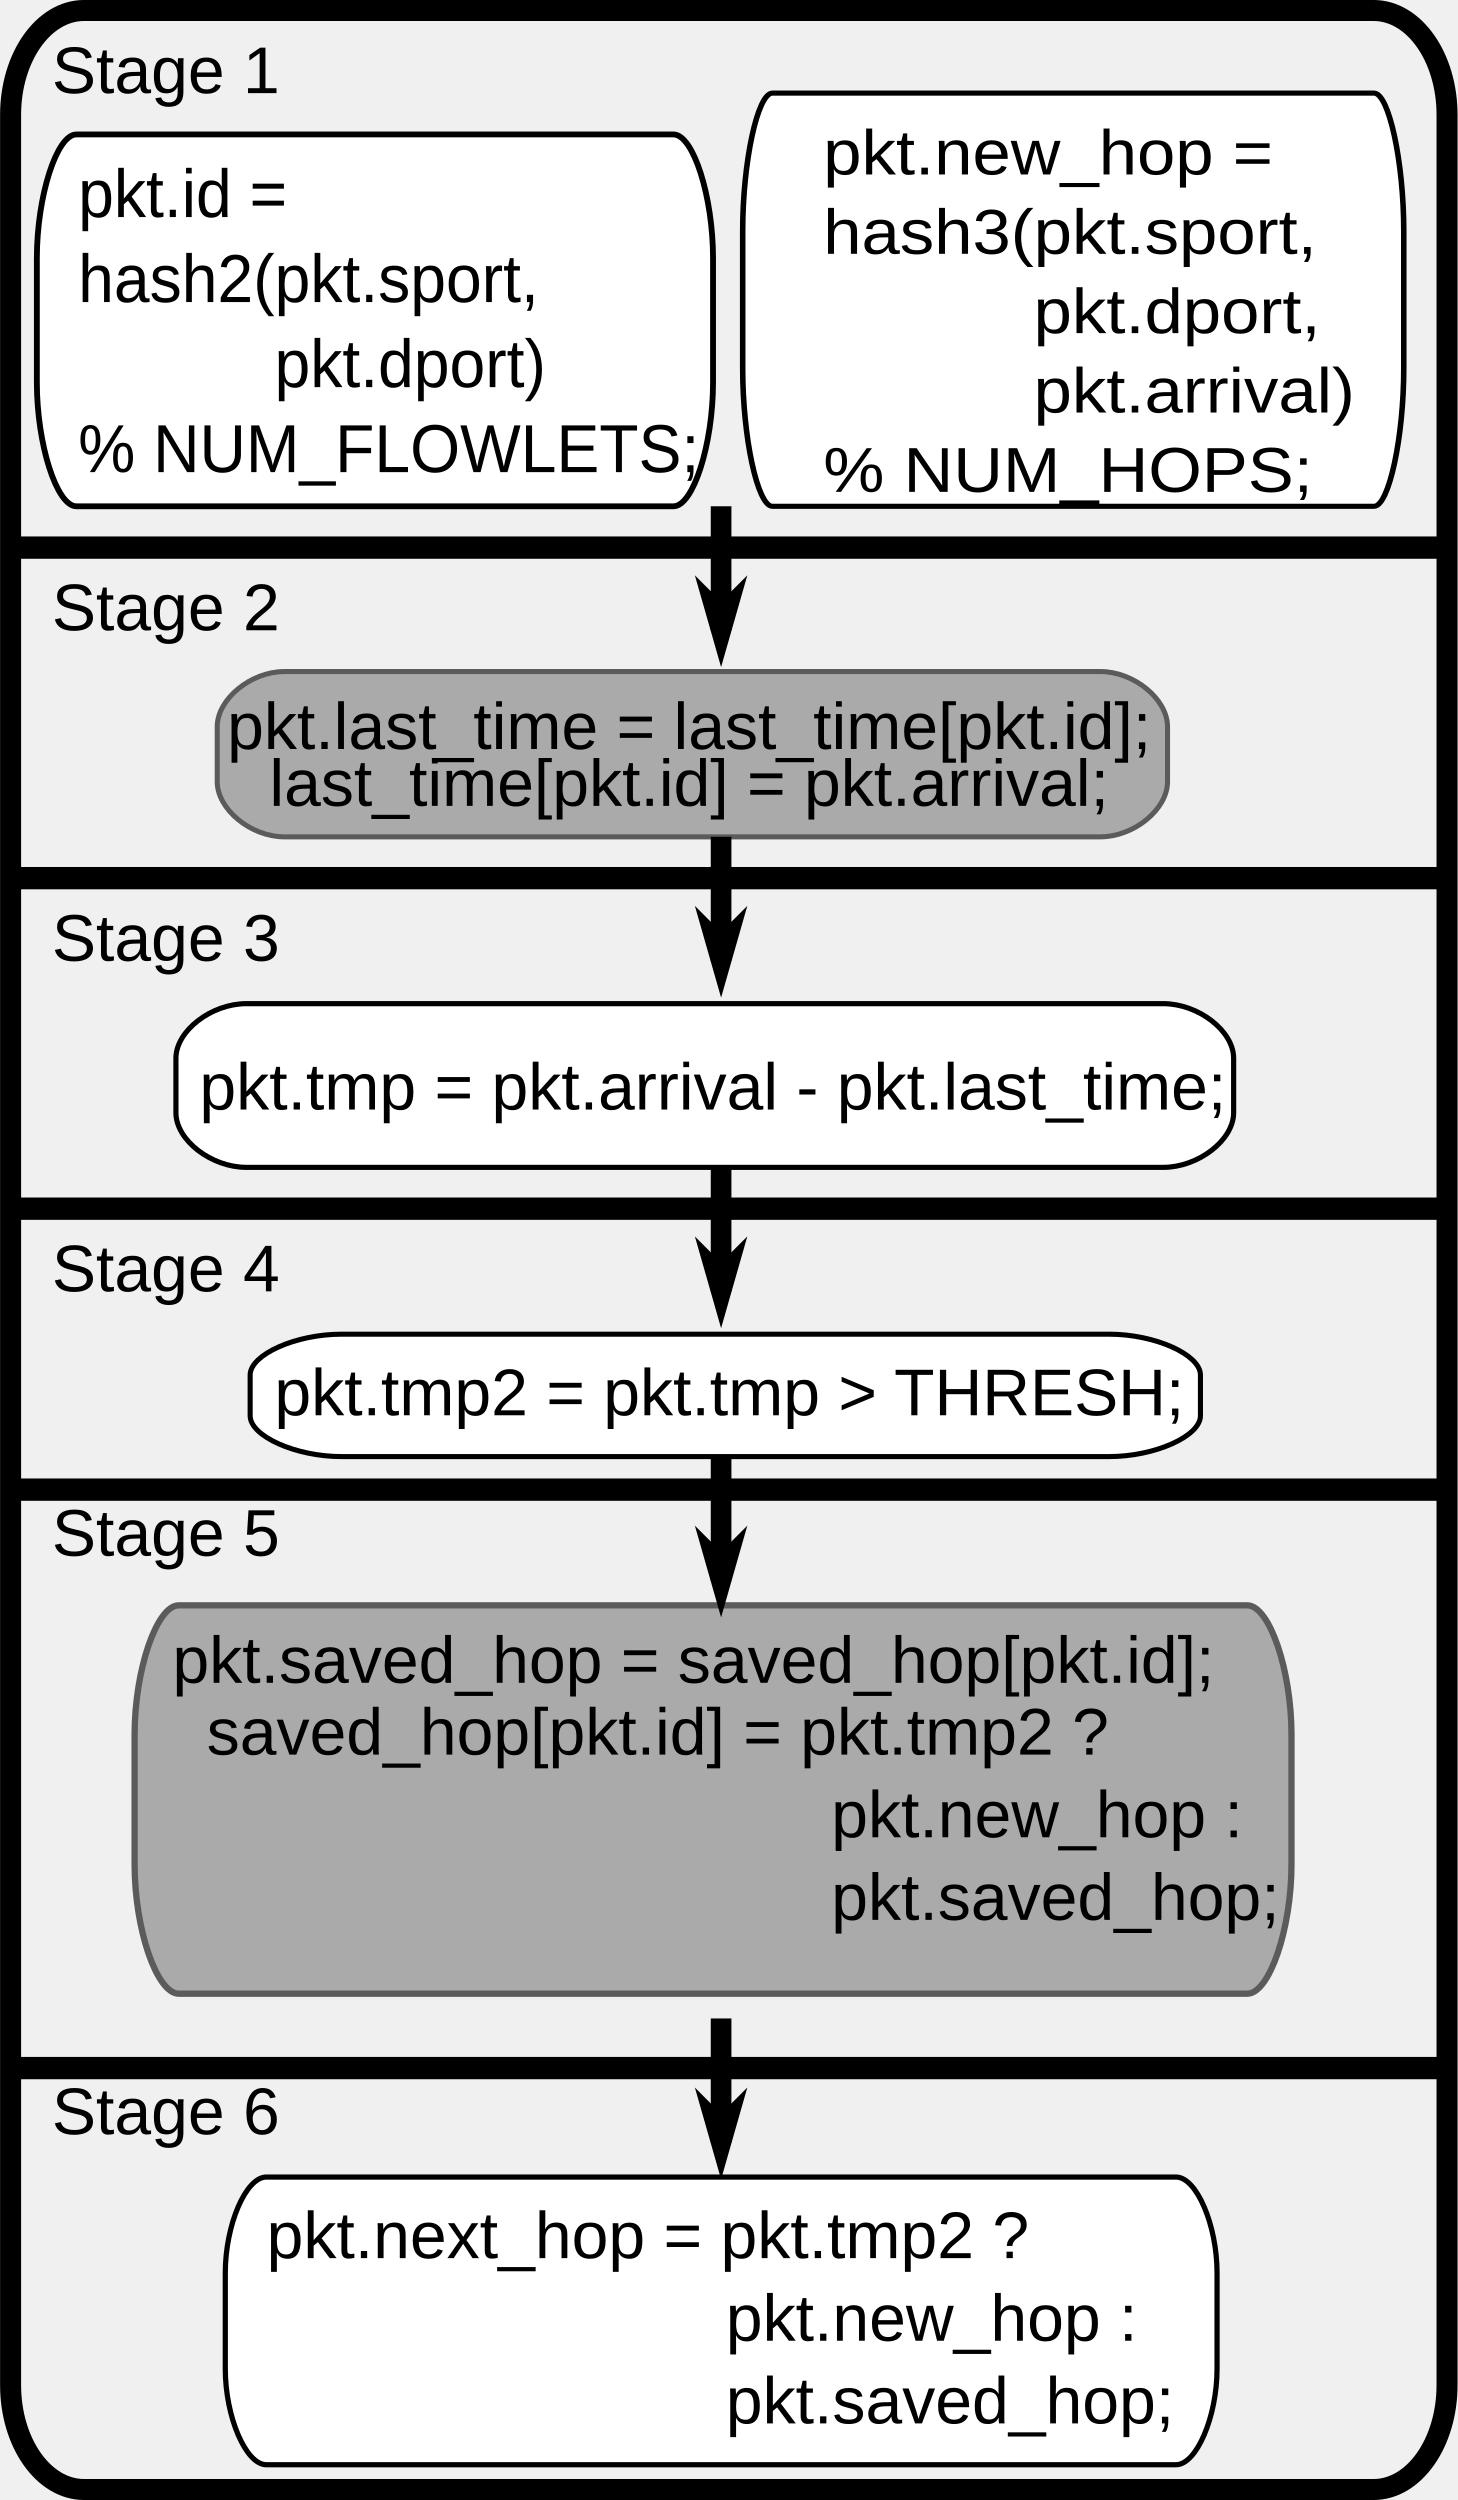
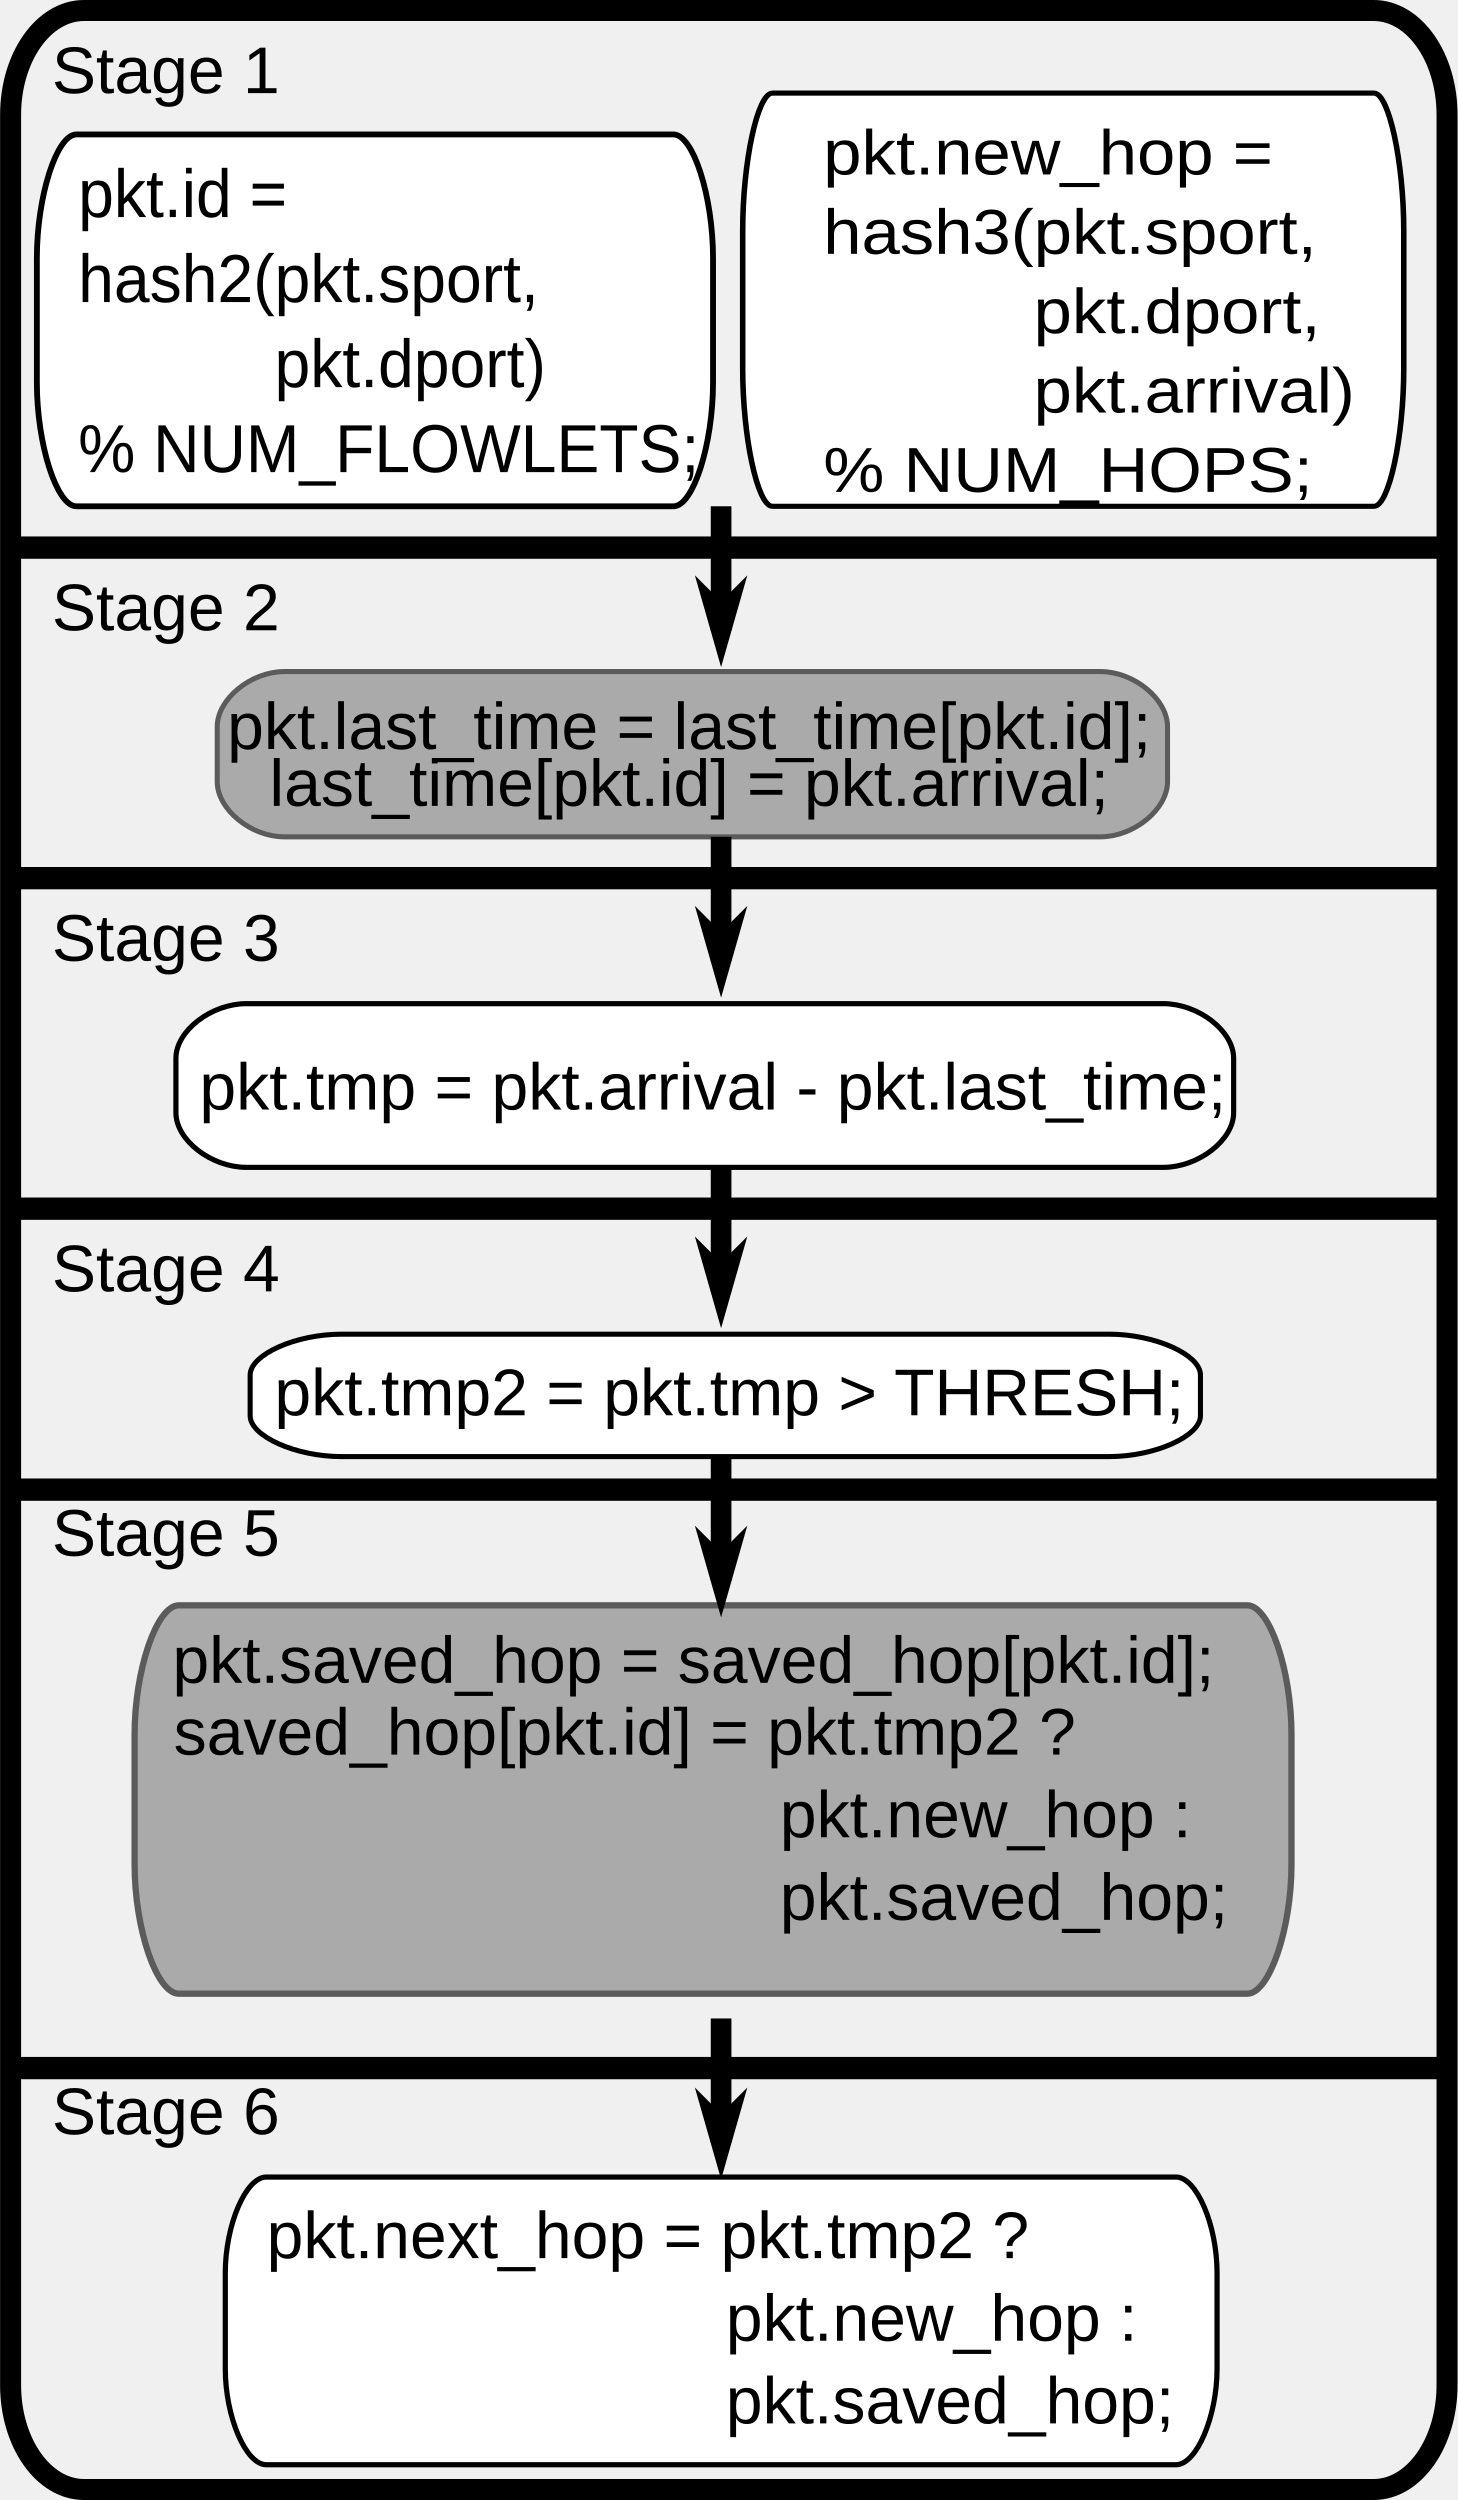
<svg xmlns="http://www.w3.org/2000/svg" width="352.773" height="605.078" viewBox="0 0 282.012 484.062" id="svg2" version="1.1">
  <defs id="defs162">
    <marker orient="auto" refY="0" refX="0" id="Arrow1Send" style="overflow:visible">
      <path id="path4272" d="M 0,0 5,-5 -12.5,0 5,5 0,0 z" style="fill-rule:evenodd;stroke:#000000;stroke-width:1pt" transform="matrix(-0.2,0,0,-0.2,-1.2,0)" />
    </marker>
    <marker orient="auto" refY="0" refX="0" id="Arrow1Lend" style="overflow:visible">
      <path id="path4260" d="M 0,0 5,-5 -12.5,0 5,5 0,0 z" style="fill-rule:evenodd;stroke:#000000;stroke-width:1pt" transform="matrix(-0.8,0,0,-0.8,-10,0)" />
    </marker>
    <marker orient="auto" refY="0" refX="0" id="Arrow1Send-4" style="overflow:visible">
      <path id="path4272-5" d="M 0,0 5,-5 -12.5,0 5,5 0,0 z" style="fill-rule:evenodd;stroke:#000000;stroke-width:1pt" transform="matrix(-0.2,0,0,-0.2,-1.2,0)" />
    </marker>
    <marker orient="auto" refY="0" refX="0" id="Arrow1Send-2" style="overflow:visible">
      <path id="path4272-6" d="M 0,0 5,-5 -12.5,0 5,5 0,0 z" style="fill-rule:evenodd;stroke:#000000;stroke-width:1pt" transform="matrix(-0.2,0,0,-0.2,-1.2,0)" />
    </marker>
    <marker orient="auto" refY="0" refX="0" id="marker5471" style="overflow:visible">
      <path id="path5473" d="M 0,0 5,-5 -12.5,0 5,5 0,0 z" style="fill-rule:evenodd;stroke:#000000;stroke-width:1pt" transform="matrix(-0.2,0,0,-0.2,-1.2,0)" />
    </marker>
    <marker orient="auto" refY="0" refX="0" id="Arrow1Send-41" style="overflow:visible">
      <path id="path4272-68" d="M 0,0 5,-5 -12.5,0 5,5 0,0 z" style="fill-rule:evenodd;stroke:#000000;stroke-width:1pt" transform="matrix(-0.2,0,0,-0.2,-1.2,0)" />
    </marker>
    <marker orient="auto" refY="0" refX="0" id="Arrow1Send-1" style="overflow:visible">
      <path id="path4272-4" d="M 0,0 5,-5 -12.5,0 5,5 0,0 z" style="fill-rule:evenodd;stroke:#000000;stroke-width:1pt" transform="matrix(-0.2,0,0,-0.2,-1.2,0)" />
    </marker>
    <marker orient="auto" refY="0" refX="0" id="Arrow1Send-0" style="overflow:visible">
      <path id="path4272-0" d="M 0,0 5,-5 -12.5,0 5,5 0,0 z" style="fill-rule:evenodd;stroke:#000000;stroke-width:1pt" transform="matrix(-0.2,0,0,-0.2,-1.2,0)" />
    </marker>
  </defs>
  <g id="graph0" class="graph" transform="translate(-249.964,422.0312)">
    <g id="node2" class="node" transform="translate(27.62224,-3.200009)">
      <path d="m 463.74,-108 c 0,0 -206.879,0 -206.879,0 -4.28,0 -8.561,12.533 -8.561,25.067 0,0 0,25.067 0,25.067 0,12.533 4.28,25.067 8.561,25.067 0,0 206.879,0 206.879,0 4.28,0 8.561,-12.533 8.561,-25.067 0,0 0,-25.067 0,-25.067 C 472.301,-95.467 468.021,-108 463.74,-108" id="path19" style="fill:#808080;stroke:#000000;stroke-width:1.221;opacity:0.621" />
      <text x="356.5" y="-93" font-size="10.00" id="text21" style="font-size:10px;text-anchor:middle;font-family:'Times,serif'">
        <tspan style="font-size:12.8px;font-style:normal;font-variant:normal;font-weight:normal;font-stretch:normal;font-family:Arial;-inkscape-font-specification:Arial" id="tspan3096">pkt.saved_hop = saved_hop[pkt.id];</tspan>
      </text>
      <text x="356.5" y="-82" font-size="10.00" id="text23" style="font-size:10px;text-anchor:middle;font-family:'Times,serif'" />
    </g>
    <g id="node7" class="node" transform="translate(-117.6178,35.49999)">
      <path d="m 595.183,-36 c 0,0 -176.136,0 -176.136,0 -3.973,0 -7.946,9.283 -7.946,18.567 0,0 0,18.567 0,18.567 0,9.283 3.973,18.567 7.946,18.567 0,0 176.136,0 176.136,0 3.973,0 7.946,-9.283 7.946,-18.567 0,0 0,-18.567 0,-18.567 0,-9.283 -3.973,-18.567 -7.946,-18.567" id="path49" style="fill:#ffffff;stroke:#000000;stroke-width:1.012" />
      <text x="513.5" y="-15.5" font-size="10.00" id="text51" style="font-size:10px;text-anchor:middle;font-family:'Times,serif'" />
      <text xml:space="preserve" style="font-size:11.68px;font-style:normal;font-variant:normal;font-weight:normal;font-stretch:normal;text-align:start;line-height:125%;letter-spacing:0px;word-spacing:0px;writing-mode:lr-tb;text-anchor:start;fill:#000000;fill-opacity:1;stroke:none;font-family:Arial;-inkscape-font-specification:Sans" x="419.101" y="-20.3" id="text3088">
        <tspan id="tspan3090" x="419.101" y="-20.3" style="font-size:12.8px">pkt.next_hop = pkt.tmp2 ? </tspan>
        <tspan x="419.101" y="-4.3" id="tspan3092" style="font-size:12.8px">                         pkt.new_hop : </tspan>
        <tspan x="419.101" y="11.7" id="tspan3094" style="font-size:12.8px">                         pkt.saved_hop;</tspan>
      </text>
    </g>
    <g id="node4" class="node" transform="translate(-187.2,32)">
      <path d="m 650.135,-324 c 0,0 -158.024,0 -158.024,0 -6.494,0 -12.988,5.333 -12.988,10.667 0,0 0,10.667 0,10.667 0,5.333 6.494,10.667 12.988,10.667 0,0 158.024,0 158.024,0 6.494,0 12.988,-5.333 12.988,-10.667 0,0 0,-10.667 0,-10.667 0,-5.333 -6.494,-10.667 -12.988,-10.667" id="path70" style="fill:#808080;stroke:#000000;stroke-width:0.981;opacity:0.621" />
      <text x="570.5" y="-309" font-size="10.00" id="text72" style="font-size:10px;text-anchor:middle;font-family:'Times,serif'">
        <tspan style="font-size:12.8px;font-style:normal;font-variant:normal;font-weight:normal;font-stretch:normal;font-family:Arial;-inkscape-font-specification:Arial" id="tspan3108">pkt.last_time = last_time[pkt.id];</tspan>
      </text>
      <text x="570.5" y="-298" font-size="10.00" id="text74" style="font-size:10px;text-anchor:middle;font-family:'Times,serif'">
        <tspan style="font-size:12.8px;font-style:normal;font-variant:normal;font-weight:normal;font-stretch:normal;font-family:Arial;-inkscape-font-specification:Arial" id="tspan3106">last_time[pkt.id] = pkt.arrival;</tspan>
      </text>
    </g>
    <g id="node8" class="node" transform="translate(-185.8178,24.29999)">
      <path d="m 660.888,-252 c 0,0 -177.493,0 -177.493,0 -6.827,0 -13.653,5.283 -13.653,10.567 0,0 0,10.567 0,10.567 0,5.283 6.827,10.567 13.653,10.567 0,0 177.493,0 177.493,0 6.827,0 13.653,-5.283 13.653,-10.567 0,0 0,-10.567 0,-10.567 0,-5.283 -6.827,-10.567 -13.653,-10.567" id="path86" style="fill:#ffffff;stroke:#000000;stroke-width:1.001" />
      <text x="573.7" y="-231.5" font-size="10.00" id="text88" style="font-size:10px;text-anchor:middle;font-family:'Times,serif'">
        <tspan style="font-size:12.8px;font-style:normal;font-variant:normal;font-weight:normal;font-stretch:normal;font-family:Arial;-inkscape-font-specification:Arial" id="tspan3104">pkt.tmp = pkt.arrival - pkt.last_time;</tspan>
      </text>
    </g>
    <g id="node5" class="node" transform="matrix(1.02729,0,0,0.9473684,191.8093,-233.4737)">
      <path d="m 315.492,-180 c 0,0 -113.4,0 -113.4,0 -2.8,0 -5.6,14.074 -5.6,28.148 0,0 0,28.148 0,28.148 0,14.074 2.8,28.148 5.6,28.148 0,0 113.4,0 113.4,0 2.8,0 5.6,-14.074 5.6,-28.148 0,0 0,-28.148 0,-28.148 0,-14.074 -2.8,-28.148 -5.6,-28.148" id="path100" style="fill:#ffffff;stroke:#000000;stroke-width:1.046" />
      <text x="133.5" y="-159.5" font-size="10.00" id="text102" style="font-size:10px;text-anchor:middle;font-family:'Times,serif'">
        <tspan style="font-family:Times New Roman;-inkscape-font-specification:Times New Roman" id="tspan3171" />
      </text>
      <flowRoot xml:space="preserve" id="flowRoot3185" style="font-size:15px;font-style:normal;font-variant:normal;font-weight:normal;font-stretch:normal;text-align:start;line-height:125%;letter-spacing:0px;word-spacing:0px;writing-mode:lr-tb;text-anchor:start;fill:#000000;fill-opacity:1;stroke:none;font-family:Arial;-inkscape-font-specification:Arial" transform="matrix(0.8,0,0,0.8,31,-180)">
        <flowRegion id="flowRegion3187">
          <rect id="rect3189" width="18.142" height="19.006" x="288.549" y="41.075" />
        </flowRegion>
        <flowPara id="flowPara3191" />
      </flowRoot>
      <text xml:space="preserve" style="font-size:12px;font-style:normal;font-variant:normal;font-weight:normal;font-stretch:normal;text-align:start;line-height:125%;letter-spacing:0px;word-spacing:0px;writing-mode:lr-tb;text-anchor:start;fill:#000000;fill-opacity:1;stroke:none;font-family:Arial;-inkscape-font-specification:Arial" x="211.672" y="-163.378" id="text3205">
        <tspan id="tspan3207" x="211.672" y="-163.378" style="font-size:12.975px;font-family:Arial;-inkscape-font-specification:Arial">pkt.new_hop = </tspan>
        <tspan x="211.672" y="-147.159" style="font-size:12.975px;font-family:Arial;-inkscape-font-specification:Arial" id="tspan3344">hash3(pkt.sport,</tspan>
        <tspan x="211.672" y="-130.941" id="tspan3209" style="font-size:12.975px;font-family:Arial;-inkscape-font-specification:Arial">           pkt.dport, </tspan>
        <tspan x="211.672" y="-114.722" id="tspan3211" style="font-size:12.975px;font-family:Arial;-inkscape-font-specification:Arial">           pkt.arrival)</tspan>
        <tspan x="211.672" y="-98.503" id="tspan3213" style="font-size:12.975px;font-family:Arial;-inkscape-font-specification:Arial">% NUM_HOPS;</tspan>
      </text>
    </g>
    <g id="node9" class="node" transform="translate(-189.0178,16.29999)">
      <path d="m 653.65,-180 c 0,0 -148.672,0 -148.672,0 -8.832,0 -17.664,3.95 -17.664,7.9 0,0 0,7.9 0,7.9 0,3.95 8.832,7.9 17.664,7.9 0,0 148.672,0 148.672,0 8.832,0 17.664,-3.95 17.664,-7.9 0,0 0,-7.9 0,-7.9 0,-3.95 -8.832,-7.9 -17.664,-7.9" id="path128" style="fill:#ffffff;stroke:#000000;stroke-width:0.984" />
      <text x="580.1" y="-164.3" font-size="10.00" id="text130" style="font-size:10px;text-anchor:middle;font-family:'Times,serif'">
        <tspan style="font-size:12.8px;font-style:normal;font-variant:normal;font-weight:normal;font-stretch:normal;font-family:Arial;-inkscape-font-specification:Arial" id="tspan3102">pkt.tmp2 = pkt.tmp &gt; THRESH;</tspan>
      </text>
    </g>
    <path style="fill:#ffffff;stroke:#000000;stroke-width:1.13" id="path12-5" d="m 380.259,-396 c 0,0 -115.599,0 -115.599,0 -3.832,0 -7.664,12 -7.664,24 0,0 0,24 0,24 0,12 3.832,24 7.664,24 0,0 115.599,0 115.599,0 3.832,0 7.664,-12 7.664,-24 0,0 0,-24 0,-24 0,-12 -3.832,-24 -7.664,-24" />
    <text style="font-size:12.8px;text-anchor:middle;font-family:'Times,serif'" id="text14-7" font-size="10.00" y="-301.552" x="-71.09" transform="scale(0.9718253,1.028992)" />
    <text id="text3215-9" y="-369.294" x="272.678" style="font-size:12.8px;font-style:normal;font-variant:normal;font-weight:normal;font-stretch:normal;text-align:start;line-height:125%;letter-spacing:0px;word-spacing:0px;writing-mode:lr-tb;text-anchor:start;fill:#000000;fill-opacity:1;stroke:none;font-family:Arial;-inkscape-font-specification:Arial" xml:space="preserve" transform="scale(0.9718253,1.028992)">
      <tspan style="font-size:12.8px;font-family:Arial;-inkscape-font-specification:Arial" y="-369.294" x="272.678" id="tspan3217-8">pkt.id =</tspan>
      <tspan style="font-size:12.8px;font-family:Arial;-inkscape-font-specification:Arial" y="-353.294" x="272.678" id="tspan3348">hash2(pkt.sport,</tspan>
      <tspan style="font-size:12.8px;font-family:Arial;-inkscape-font-specification:Arial" id="tspan3219-1" y="-337.294" x="272.678">           pkt.dport)</tspan>
      <tspan style="font-size:12.8px;font-family:Arial;-inkscape-font-specification:Arial" id="tspan3221-2" y="-321.294" x="272.678">% NUM_FLOWLETS;</tspan>
    </text>
    <path style="fill:none;stroke:#000000;stroke-width:4;stroke-linecap:butt;stroke-linejoin:miter;stroke-miterlimit:1;stroke-opacity:1;stroke-dasharray:none;marker-end:url(#Arrow1Send)" d="m 389.482,-324 0,24" id="path3483" />
    <path style="fill:none;stroke:#000000;stroke-width:4;stroke-linecap:butt;stroke-linejoin:miter;stroke-miterlimit:1;stroke-opacity:1;stroke-dasharray:none;marker-end:url(#Arrow1Send)" d="m 389.482,-260 0,24" id="path3483-8" />
    <path style="fill:none;stroke:#000000;stroke-width:4;stroke-linecap:butt;stroke-linejoin:miter;stroke-miterlimit:1;stroke-opacity:1;stroke-dasharray:none;marker-end:url(#Arrow1Send)" d="m 389.482,-196 0,24" id="path3483-4" />
    <path style="fill:none;stroke:#000000;stroke-width:4;stroke-linecap:butt;stroke-linejoin:miter;stroke-miterlimit:1;stroke-opacity:1;stroke-dasharray:none;marker-end:url(#Arrow1Send)" d="m 389.482,-140 0,24" id="path3483-4-8" />
    <path style="fill:none;stroke:#000000;stroke-width:4;stroke-linecap:butt;stroke-linejoin:miter;stroke-miterlimit:1;stroke-opacity:1;stroke-dasharray:none;marker-end:url(#Arrow1Send)" d="m 389.482,-31.2 0,24" id="path3483-4-8-4" />
-     <text xml:space="preserve" style="font-size:12.8px;font-style:normal;font-variant:normal;font-weight:normal;font-stretch:normal;text-align:start;line-height:125%;letter-spacing:0px;word-spacing:0px;writing-mode:lr-tb;text-anchor:start;fill:#000000;fill-opacity:1;stroke:none;font-family:Arial;-inkscape-font-specification:Sans" x="289.882" y="-82.295" id="text3078">
-       <tspan id="tspan3080" x="289.882" y="-82.295" style="font-size:12.8px;font-family:Arial;-inkscape-font-specification:Arial">saved_hop[pkt.id] = pkt.tmp2 ? </tspan>
-       <tspan x="289.882" y="-66.295" style="font-size:12.8px;font-family:Arial;-inkscape-font-specification:Arial" id="tspan3084">                                  pkt.new_hop :</tspan>
-       <tspan x="289.882" y="-50.295" style="font-size:12.8px;font-family:Arial;-inkscape-font-specification:Arial" id="tspan3100">                                  pkt.saved_hop;</tspan>
+     <text xml:space="preserve" style="font-size:12.8px;font-style:normal;font-variant:normal;font-weight:normal;font-stretch:normal;text-align:start;line-height:125%;letter-spacing:0px;word-spacing:0px;writing-mode:lr-tb;text-anchor:start;fill:#000000;fill-opacity:1;stroke:none;font-family:Arial;-inkscape-font-specification:Sans" x="283.482" y="-82.295" id="text3078">
+       <tspan id="tspan3080" x="283.482" y="-82.295" style="font-size:12.8px;font-family:Arial;-inkscape-font-specification:Arial">saved_hop[pkt.id] = pkt.tmp2 ? </tspan>
+       <tspan x="283.482" y="-66.295" style="font-size:12.8px;font-family:Arial;-inkscape-font-specification:Arial" id="tspan3084">                                 pkt.new_hop :</tspan>
+       <tspan x="283.482" y="-50.295" style="font-size:12.8px;font-family:Arial;-inkscape-font-specification:Arial" id="tspan3100">                                 pkt.saved_hop;</tspan>
    </text>
    <path style="fill:none;stroke:#000000;stroke-width:4.32;stroke-linecap:butt;stroke-linejoin:miter;stroke-miterlimit:4;stroke-opacity:1;stroke-dasharray:none" d="m 251.925,-316 279.986,0" id="path3110" />
    <path style="fill:none;stroke:#000000;stroke-width:4.32;stroke-linecap:butt;stroke-linejoin:miter;stroke-miterlimit:4;stroke-opacity:1;stroke-dasharray:none" d="m 251.925,-252 279.986,0" id="path3110-1" />
    <path style="fill:none;stroke:#000000;stroke-width:4.32;stroke-linecap:butt;stroke-linejoin:miter;stroke-miterlimit:4;stroke-opacity:1;stroke-dasharray:none" d="m 251.925,-188 279.986,0" id="path3110-1-9" />
    <path style="fill:none;stroke:#000000;stroke-width:4.32;stroke-linecap:butt;stroke-linejoin:miter;stroke-miterlimit:4;stroke-opacity:1;stroke-dasharray:none" d="m 251.925,-133.6 279.986,0" id="path3110-1-9-7" />
    <path style="fill:none;stroke:#000000;stroke-width:4.32;stroke-linecap:butt;stroke-linejoin:miter;stroke-miterlimit:4;stroke-opacity:1;stroke-dasharray:none" d="m 251.925,-21.6 279.986,0" id="path3110-1-9-7-7" />
    <rect style="fill:none;stroke:#000000;stroke-width:4.07;stroke-linecap:round;stroke-linejoin:round;stroke-miterlimit:1;stroke-opacity:1;stroke-dasharray:none;stroke-dashoffset:0" id="rect3184" width="278.133" height="480" x="251.912" y="-420" rx="14.23" ry="20.216" />
    <text xml:space="preserve" style="font-size:12.8px;font-style:normal;font-variant:normal;font-weight:normal;font-stretch:normal;text-align:start;line-height:125%;letter-spacing:0px;word-spacing:0px;writing-mode:lr-tb;text-anchor:start;fill:#000000;fill-opacity:1;stroke:none;font-family:Arial;-inkscape-font-specification:Sans" x="259.911" y="-404" id="text3186">
      <tspan id="tspan3188" x="259.911" y="-404">Stage 1</tspan>
    </text>
    <text xml:space="preserve" style="font-size:12.8px;font-style:normal;font-variant:normal;font-weight:normal;font-stretch:normal;text-align:start;line-height:125%;letter-spacing:0px;word-spacing:0px;writing-mode:lr-tb;text-anchor:start;fill:#000000;fill-opacity:1;stroke:none;font-family:Arial;-inkscape-font-specification:Sans" x="259.911" y="-300" id="text3186-9">
      <tspan id="tspan3188-5" x="259.911" y="-300">Stage 2</tspan>
    </text>
    <text xml:space="preserve" style="font-size:12.8px;font-style:normal;font-variant:normal;font-weight:normal;font-stretch:normal;text-align:start;line-height:125%;letter-spacing:0px;word-spacing:0px;writing-mode:lr-tb;text-anchor:start;fill:#000000;fill-opacity:1;stroke:none;font-family:Arial;-inkscape-font-specification:Sans" x="259.911" y="-236" id="text3186-9-8">
      <tspan id="tspan3188-5-9" x="259.911" y="-236">Stage 3</tspan>
    </text>
    <text xml:space="preserve" style="font-size:12.8px;font-style:normal;font-variant:normal;font-weight:normal;font-stretch:normal;text-align:start;line-height:125%;letter-spacing:0px;word-spacing:0px;writing-mode:lr-tb;text-anchor:start;fill:#000000;fill-opacity:1;stroke:none;font-family:Arial;-inkscape-font-specification:Sans" x="259.911" y="-172" id="text3186-9-8-6">
      <tspan id="tspan3188-5-9-4" x="259.911" y="-172">Stage 4</tspan>
    </text>
    <text xml:space="preserve" style="font-size:12.8px;font-style:normal;font-variant:normal;font-weight:normal;font-stretch:normal;text-align:start;line-height:125%;letter-spacing:0px;word-spacing:0px;writing-mode:lr-tb;text-anchor:start;fill:#000000;fill-opacity:1;stroke:none;font-family:Arial;-inkscape-font-specification:Sans" x="259.911" y="-120.8" id="text3186-9-8-6-3">
      <tspan id="tspan3188-5-9-4-8" x="259.911" y="-120.8">Stage 5</tspan>
    </text>
    <text xml:space="preserve" style="font-size:12.8px;font-style:normal;font-variant:normal;font-weight:normal;font-stretch:normal;text-align:start;line-height:125%;letter-spacing:0px;word-spacing:0px;writing-mode:lr-tb;text-anchor:start;fill:#000000;fill-opacity:1;stroke:none;font-family:Arial;-inkscape-font-specification:Sans" x="259.911" y="-8.8" id="text3186-9-8-6-3-6">
      <tspan id="tspan3188-5-9-4-8-6" x="259.911" y="-8.8">Stage 6</tspan>
    </text>
  </g>
</svg>
